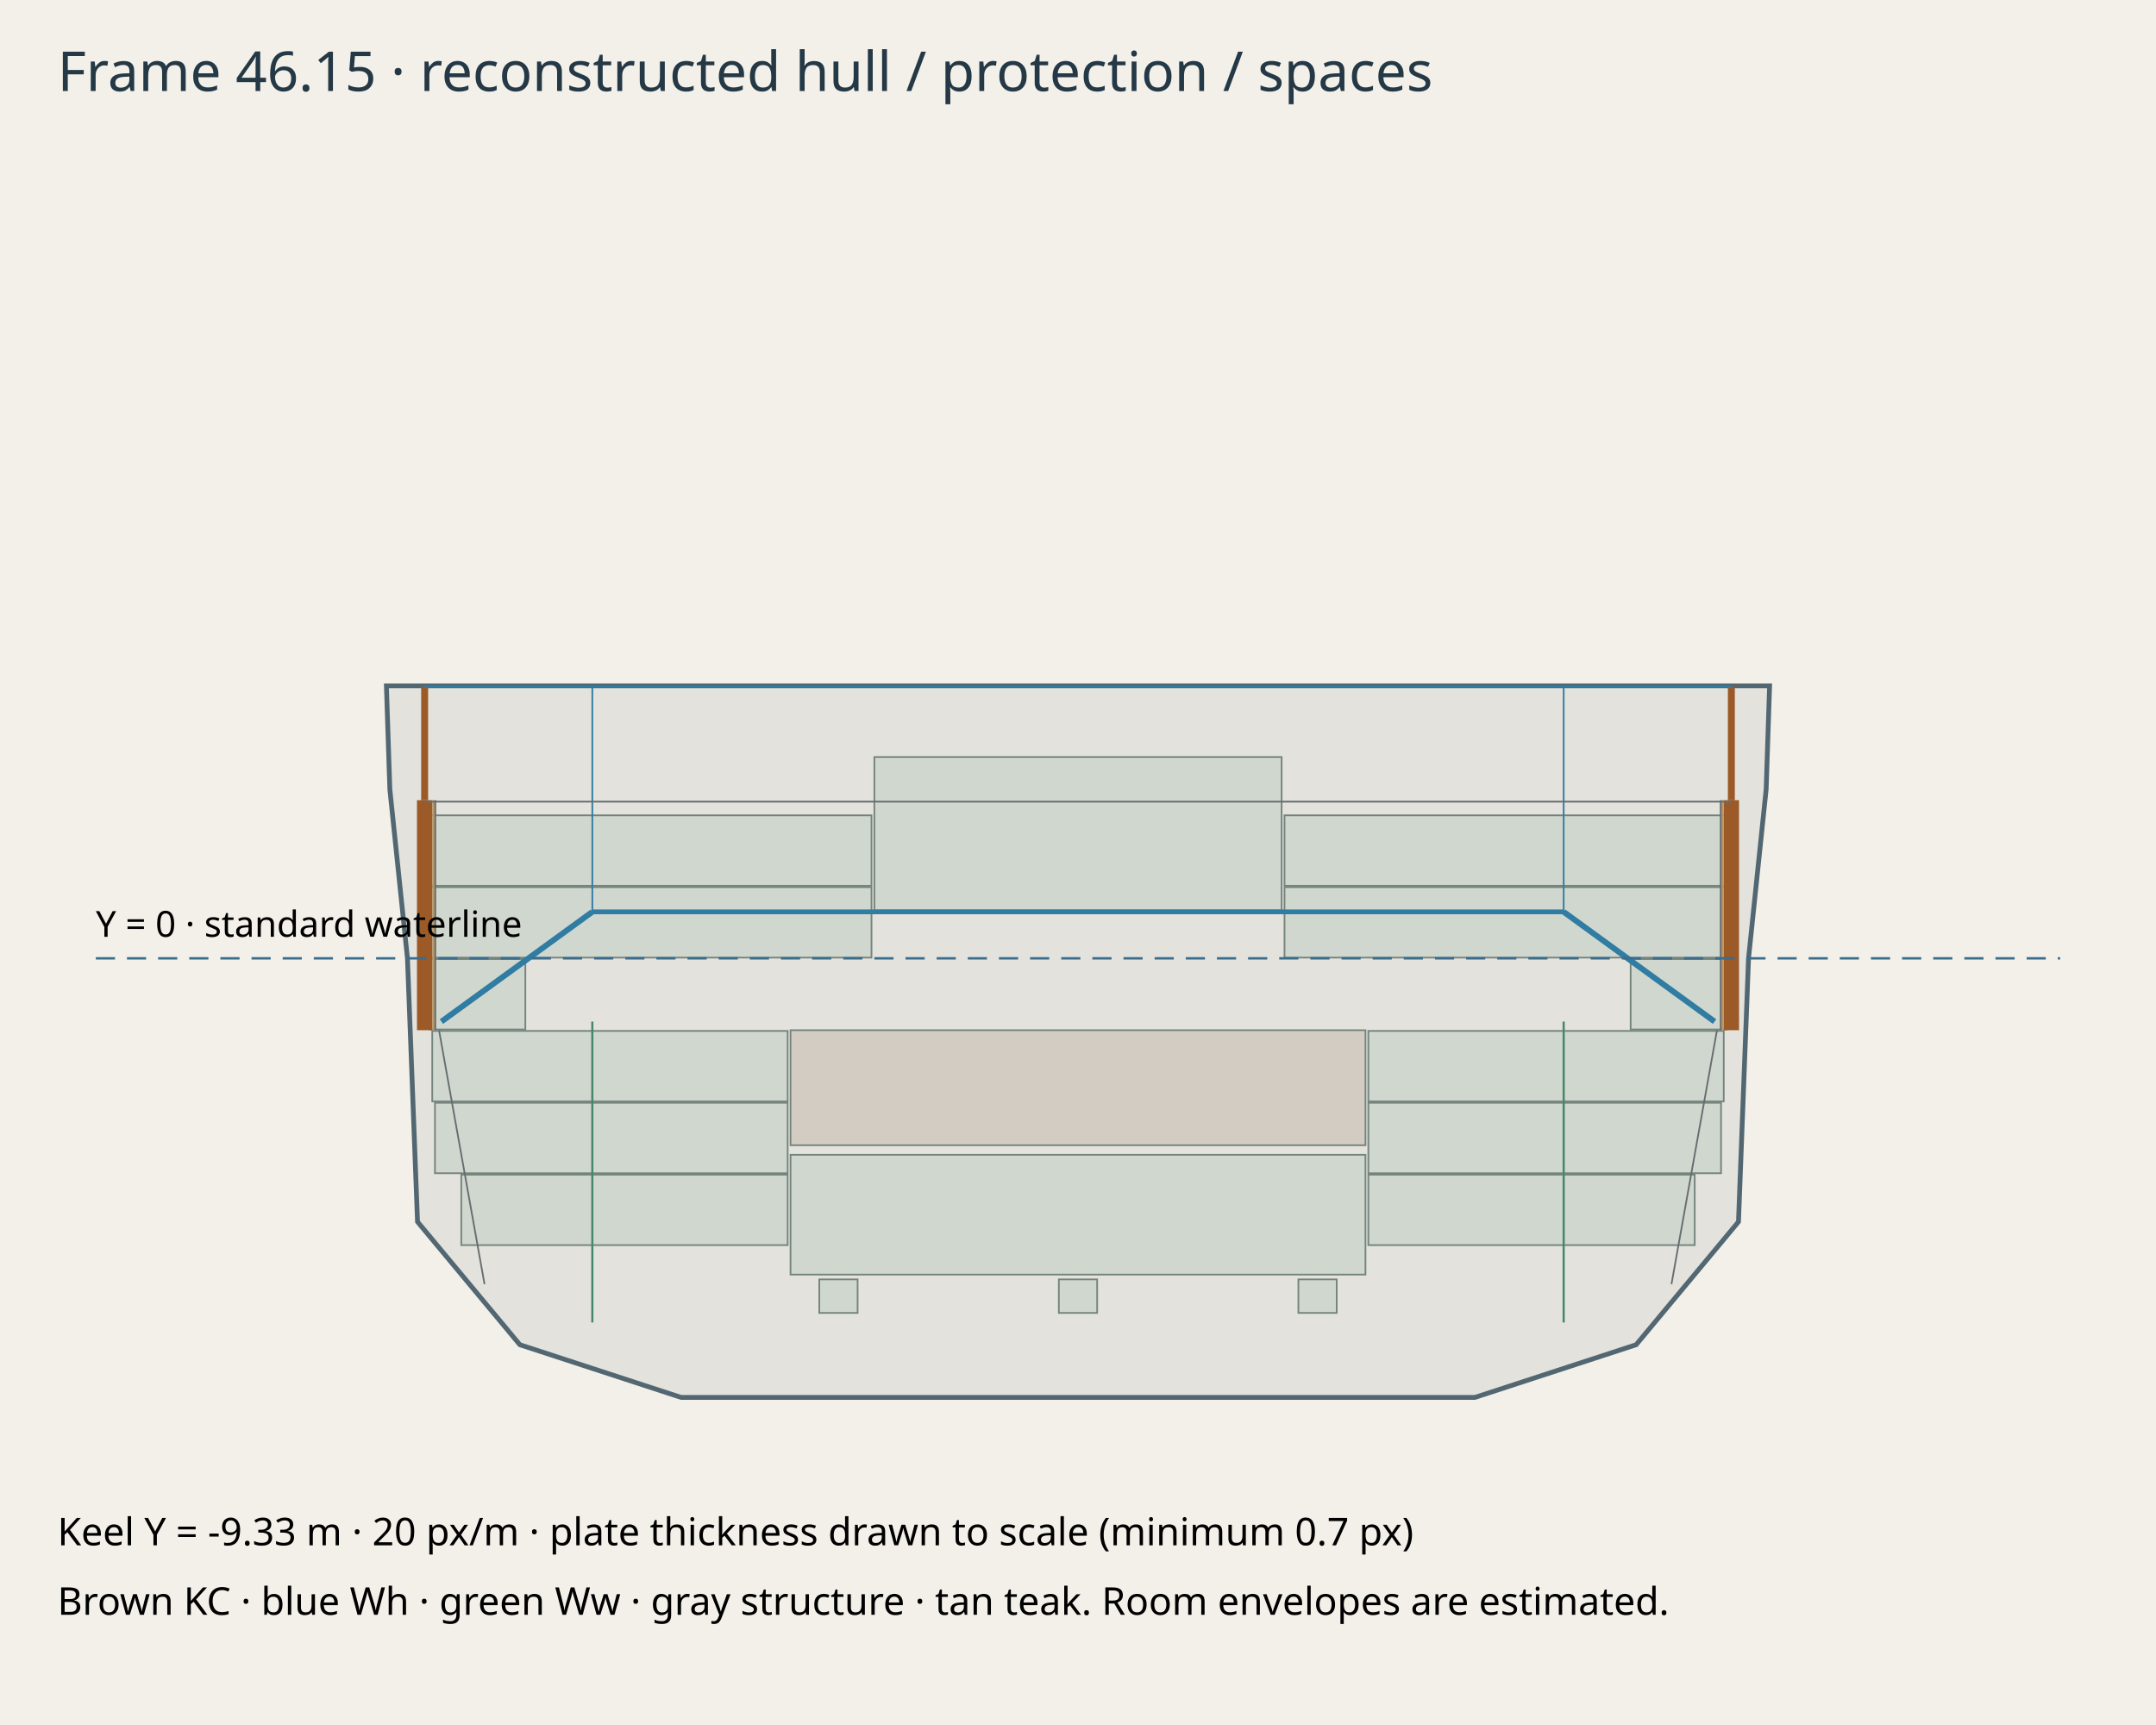
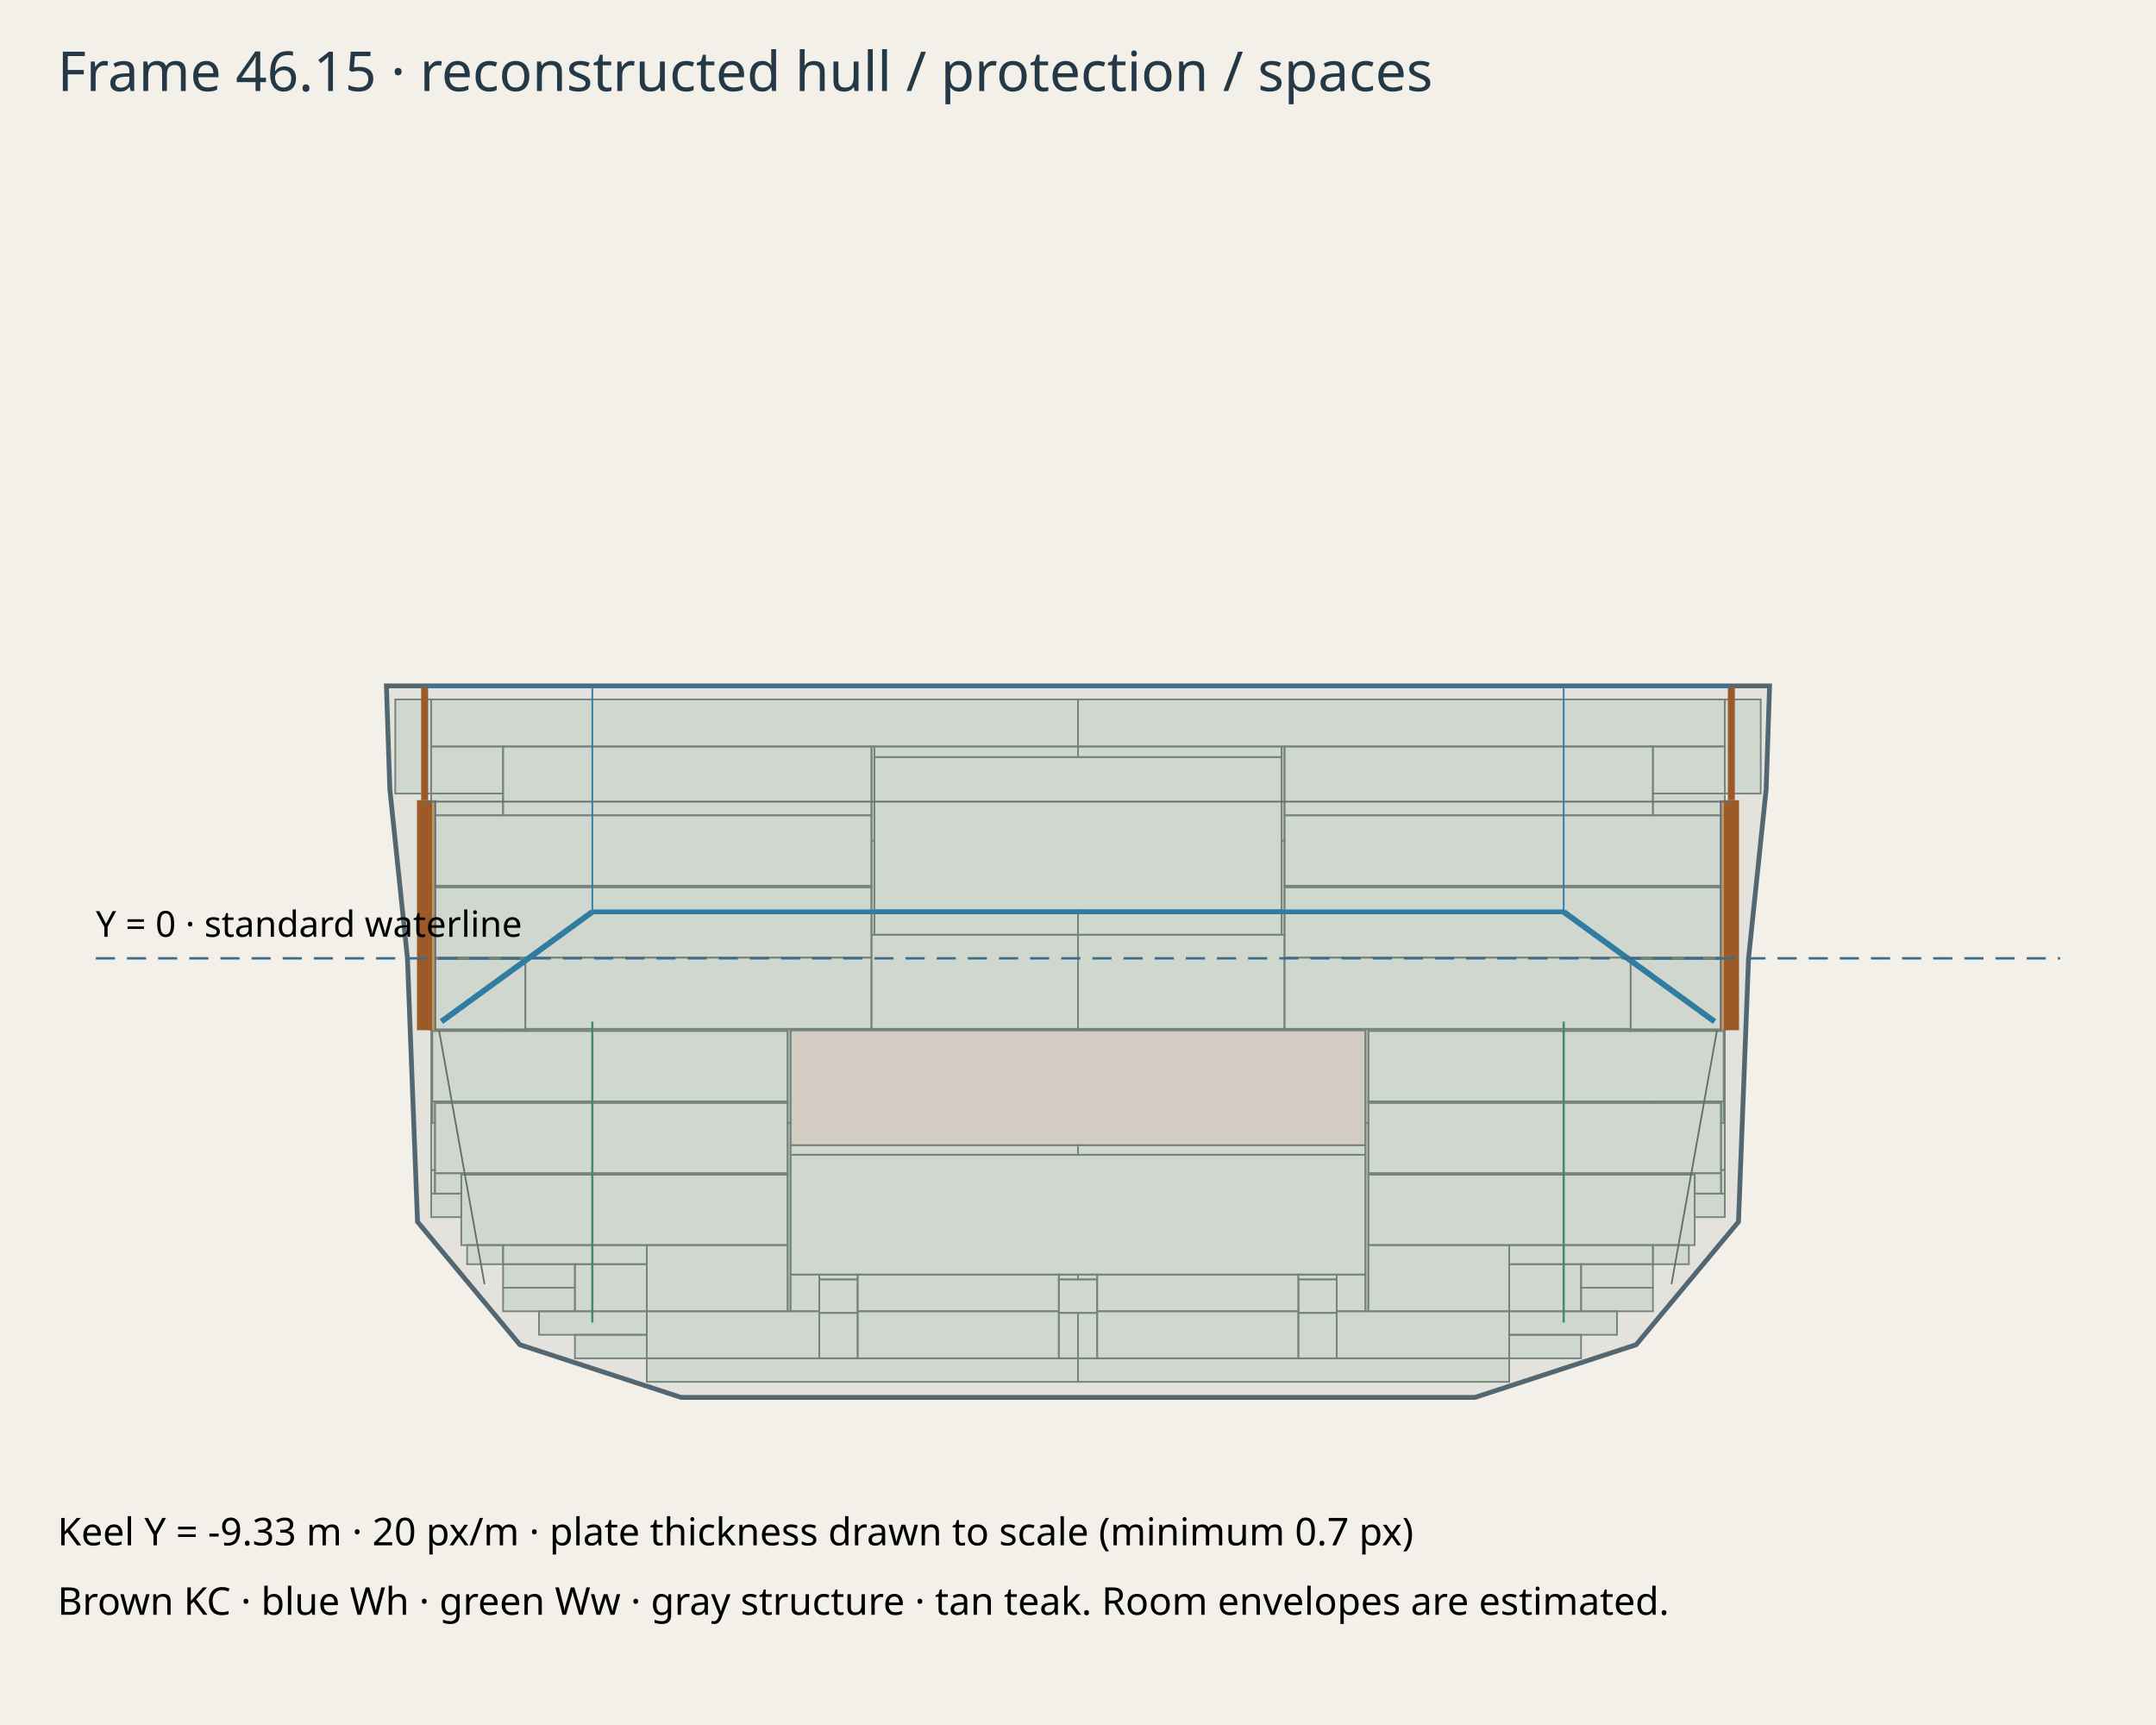
<svg xmlns="http://www.w3.org/2000/svg" viewBox="0 0 900 720" role="img" aria-label="Authored hull, armor and room section">
  <rect width="900" height="720" fill="#f2f0e9" />
  <text x="24" y="38" font-family="sans-serif" font-size="23" fill="#243845">Frame 46.15 · reconstructed hull / protection / spaces</text>
  <polygon points="450.00,583.27 615.67,583.27 682.99,561.28 725.71,509.96 729.91,400.00 737.26,329.50 738.70,286.28 161.30,286.28 162.74,329.50 170.09,400.00 174.29,509.96 217.01,561.28 284.33,583.27 450.00,583.27" fill="#e3e2dc" stroke="#526772" stroke-width="2" />
  <rect x="330.0" y="430.0" width="240" height="48.0" fill="#aa927e" fill-opacity=".28" stroke="#74847c" stroke-width=".7" />
  <rect x="330.0" y="482.0" width="240" height="50.0" fill="#9fbbad" fill-opacity=".28" stroke="#74847c" stroke-width=".7" />
  <rect x="365.0" y="316.0" width="170.0" height="64.0" fill="#9fbbad" fill-opacity=".28" stroke="#74847c" stroke-width=".7" />
  <rect x="342.0" y="534.0" width="16.0" height="14.0" fill="#9fbbad" fill-opacity=".28" stroke="#74847c" stroke-width=".7" />
  <rect x="442.0" y="534.0" width="16.0" height="14.0" fill="#9fbbad" fill-opacity=".28" stroke="#74847c" stroke-width=".7" />
  <rect x="542.0" y="534.0" width="16.0" height="14.0" fill="#9fbbad" fill-opacity=".28" stroke="#74847c" stroke-width=".7" />
  <rect x="192.564" y="490.3" width="136.236" height="29.4" fill="#9fbbad" fill-opacity=".28" stroke="#74847c" stroke-width=".7" />
  <rect x="571.2" y="490.3" width="136.236" height="29.4" fill="#9fbbad" fill-opacity=".28" stroke="#74847c" stroke-width=".7" />
  <rect x="181.566" y="460.3" width="147.234" height="29.4" fill="#9fbbad" fill-opacity=".28" stroke="#74847c" stroke-width=".7" />
  <rect x="571.2" y="460.3" width="147.234" height="29.4" fill="#9fbbad" fill-opacity=".28" stroke="#74847c" stroke-width=".7" />
  <rect x="180.434" y="430.3" width="148.366" height="29.4" fill="#9fbbad" fill-opacity=".28" stroke="#74847c" stroke-width=".7" />
  <rect x="571.2" y="430.3" width="148.366" height="29.4" fill="#9fbbad" fill-opacity=".28" stroke="#74847c" stroke-width=".7" />
  <rect x="179.303" y="400.3" width="40" height="29.4" fill="#9fbbad" fill-opacity=".28" stroke="#74847c" stroke-width=".7" />
  <rect x="680.697" y="400.3" width="40" height="29.4" fill="#9fbbad" fill-opacity=".28" stroke="#74847c" stroke-width=".7" />
  <rect x="178.171" y="370.3" width="185.629" height="29.4" fill="#9fbbad" fill-opacity=".28" stroke="#74847c" stroke-width=".7" />
  <rect x="536.2" y="370.3" width="185.629" height="29.4" fill="#9fbbad" fill-opacity=".28" stroke="#74847c" stroke-width=".7" />
  <rect x="174.996" y="340.3" width="188.804" height="29.4" fill="#9fbbad" fill-opacity=".28" stroke="#74847c" stroke-width=".7" />
  <rect x="536.2" y="340.3" width="188.804" height="29.4" fill="#9fbbad" fill-opacity=".28" stroke="#74847c" stroke-width=".7" />
+   <rect x="192.564" y="489.7" width="17.436" height="0.6" fill="#9fbbad" fill-opacity=".28" stroke="#74847c" stroke-width=".7" />
+   <rect x="180.0" y="468.733" width="1.566" height="19.644" fill="#9fbbad" fill-opacity=".28" stroke="#74847c" stroke-width=".7" />
+   <rect x="210.0" y="489.7" width="118.8" height="0.6" fill="#9fbbad" fill-opacity=".28" stroke="#74847c" stroke-width=".7" />
+   <rect x="328.8" y="468.733" width="1.2" height="78.578" fill="#9fbbad" fill-opacity=".28" stroke="#74847c" stroke-width=".7" />
+   <rect x="330.0" y="532.0" width="12.0" height="15.311" fill="#9fbbad" fill-opacity=".28" stroke="#74847c" stroke-width=".7" />
+   <rect x="358.0" y="532.0" width="84.0" height="15.311" fill="#9fbbad" fill-opacity=".28" stroke="#74847c" stroke-width=".7" />
+   <rect x="342.0" y="532.0" width="16.0" height="2.0" fill="#9fbbad" fill-opacity=".28" stroke="#74847c" stroke-width=".7" />
+   <rect x="442.0" y="532.0" width="8.0" height="2.0" fill="#9fbbad" fill-opacity=".28" stroke="#74847c" stroke-width=".7" />
+   <rect x="330.0" y="478.0" width="120" height="4.0" fill="#9fbbad" fill-opacity=".28" stroke="#74847c" stroke-width=".7" />
+   <rect x="195.0" y="519.7" width="15.0" height="7.967" fill="#9fbbad" fill-opacity=".28" stroke="#74847c" stroke-width=".7" />
+   <rect x="180" y="498.2" width="12.564" height="9.822" fill="#9fbbad" fill-opacity=".28" stroke="#74847c" stroke-width=".7" />
+   <rect x="180.0" y="488.378" width="1.566" height="9.822" fill="#9fbbad" fill-opacity=".28" stroke="#74847c" stroke-width=".7" />
+   <rect x="181.566" y="489.7" width="10.998" height="8.5" fill="#9fbbad" fill-opacity=".28" stroke="#74847c" stroke-width=".7" />
+   <rect x="225.0" y="547.311" width="45.0" height="9.822" fill="#9fbbad" fill-opacity=".28" stroke="#74847c" stroke-width=".7" />
+   <rect x="358.0" y="547.311" width="84.0" height="19.644" fill="#9fbbad" fill-opacity=".28" stroke="#74847c" stroke-width=".7" />
+   <rect x="240.0" y="557.133" width="30.0" height="9.822" fill="#9fbbad" fill-opacity=".28" stroke="#74847c" stroke-width=".7" />
+   <rect x="210.0" y="537.489" width="30.0" height="9.822" fill="#9fbbad" fill-opacity=".28" stroke="#74847c" stroke-width=".7" />
+   <rect x="210.0" y="527.667" width="30.0" height="9.822" fill="#9fbbad" fill-opacity=".28" stroke="#74847c" stroke-width=".7" />
+   <rect x="210.0" y="519.7" width="60" height="7.967" fill="#9fbbad" fill-opacity=".28" stroke="#74847c" stroke-width=".7" />
+   <rect x="240.0" y="527.667" width="30.0" height="19.644" fill="#9fbbad" fill-opacity=".28" stroke="#74847c" stroke-width=".7" />
+   <rect x="270.0" y="566.956" width="180" height="9.822" fill="#9fbbad" fill-opacity=".28" stroke="#74847c" stroke-width=".7" />
+   <rect x="270.0" y="547.311" width="72.0" height="19.644" fill="#9fbbad" fill-opacity=".28" stroke="#74847c" stroke-width=".7" />
+   <rect x="270.0" y="519.7" width="58.8" height="27.611" fill="#9fbbad" fill-opacity=".28" stroke="#74847c" stroke-width=".7" />
+   <rect x="342.0" y="548.0" width="16.0" height="18.956" fill="#9fbbad" fill-opacity=".28" stroke="#74847c" stroke-width=".7" />
+   <rect x="442.0" y="548.0" width="8.0" height="18.956" fill="#9fbbad" fill-opacity=".28" stroke="#74847c" stroke-width=".7" />
+   <rect x="180.434" y="459.7" width="1.132" height="9.033" fill="#9fbbad" fill-opacity=".28" stroke="#74847c" stroke-width=".7" />
+   <rect x="181.566" y="459.7" width="28.434" height="0.6" fill="#9fbbad" fill-opacity=".28" stroke="#74847c" stroke-width=".7" />
+   <rect x="180" y="429.7" width="0.434" height="39.033" fill="#9fbbad" fill-opacity=".28" stroke="#74847c" stroke-width=".7" />
+   <rect x="180.434" y="429.7" width="29.566" height="0.6" fill="#9fbbad" fill-opacity=".28" stroke="#74847c" stroke-width=".7" />
+   <rect x="180.0" y="399.7" width="30.0" height="0.6" fill="#9fbbad" fill-opacity=".28" stroke="#74847c" stroke-width=".7" />
+   <rect x="363.8" y="350.867" width="1.2" height="39.289" fill="#9fbbad" fill-opacity=".28" stroke="#74847c" stroke-width=".7" />
+   <rect x="210.0" y="459.7" width="118.8" height="0.6" fill="#9fbbad" fill-opacity=".28" stroke="#74847c" stroke-width=".7" />
+   <rect x="219.303" y="429.444" width="109.497" height="0.856" fill="#9fbbad" fill-opacity=".28" stroke="#74847c" stroke-width=".7" />
+   <rect x="210" y="429.7" width="9.303" height="0.6" fill="#9fbbad" fill-opacity=".28" stroke="#74847c" stroke-width=".7" />
+   <rect x="210" y="399.7" width="9.303" height="0.6" fill="#9fbbad" fill-opacity=".28" stroke="#74847c" stroke-width=".7" />
+   <rect x="219.303" y="399.7" width="144.497" height="29.744" fill="#9fbbad" fill-opacity=".28" stroke="#74847c" stroke-width=".7" />
+   <rect x="328.8" y="429.444" width="1.2" height="39.289" fill="#9fbbad" fill-opacity=".28" stroke="#74847c" stroke-width=".7" />
+   <rect x="330.0" y="429.444" width="120" height="0.556" fill="#9fbbad" fill-opacity=".28" stroke="#74847c" stroke-width=".7" />
+   <rect x="363.8" y="390.156" width="86.2" height="39.289" fill="#9fbbad" fill-opacity=".28" stroke="#74847c" stroke-width=".7" />
+   <rect x="365.0" y="380.0" width="85.0" height="10.156" fill="#9fbbad" fill-opacity=".28" stroke="#74847c" stroke-width=".7" />
+   <rect x="180.0" y="369.7" width="30.0" height="0.6" fill="#9fbbad" fill-opacity=".28" stroke="#74847c" stroke-width=".7" />
+   <rect x="210.0" y="369.7" width="153.8" height="0.6" fill="#9fbbad" fill-opacity=".28" stroke="#74847c" stroke-width=".7" />
+   <rect x="363.8" y="311.578" width="1.2" height="39.289" fill="#9fbbad" fill-opacity=".28" stroke="#74847c" stroke-width=".7" />
+   <rect x="365.0" y="311.578" width="85.0" height="4.422" fill="#9fbbad" fill-opacity=".28" stroke="#74847c" stroke-width=".7" />
+   <rect x="165.0" y="291.933" width="15.0" height="39.289" fill="#9fbbad" fill-opacity=".28" stroke="#74847c" stroke-width=".7" />
+   <rect x="180.0" y="331.222" width="30.0" height="9.078" fill="#9fbbad" fill-opacity=".28" stroke="#74847c" stroke-width=".7" />
+   <rect x="180.0" y="311.578" width="30.0" height="19.644" fill="#9fbbad" fill-opacity=".28" stroke="#74847c" stroke-width=".7" />
+   <rect x="180.0" y="291.933" width="270.0" height="19.644" fill="#9fbbad" fill-opacity=".28" stroke="#74847c" stroke-width=".7" />
+   <rect x="210.0" y="311.578" width="153.8" height="28.722" fill="#9fbbad" fill-opacity=".28" stroke="#74847c" stroke-width=".7" />
+   <rect x="458.0" y="532.0" width="84.0" height="15.311" fill="#9fbbad" fill-opacity=".28" stroke="#74847c" stroke-width=".7" />
+   <rect x="558.0" y="532.0" width="12.0" height="15.311" fill="#9fbbad" fill-opacity=".28" stroke="#74847c" stroke-width=".7" />
+   <rect x="450.0" y="532.0" width="8.0" height="2.0" fill="#9fbbad" fill-opacity=".28" stroke="#74847c" stroke-width=".7" />
+   <rect x="542.0" y="532.0" width="16.0" height="2.0" fill="#9fbbad" fill-opacity=".28" stroke="#74847c" stroke-width=".7" />
+   <rect x="450.0" y="478.0" width="120" height="4.0" fill="#9fbbad" fill-opacity=".28" stroke="#74847c" stroke-width=".7" />
+   <rect x="570.0" y="468.733" width="1.2" height="78.578" fill="#9fbbad" fill-opacity=".28" stroke="#74847c" stroke-width=".7" />
+   <rect x="571.2" y="489.7" width="118.8" height="0.6" fill="#9fbbad" fill-opacity=".28" stroke="#74847c" stroke-width=".7" />
+   <rect x="690" y="489.7" width="17.436" height="0.6" fill="#9fbbad" fill-opacity=".28" stroke="#74847c" stroke-width=".7" />
+   <rect x="718.434" y="468.733" width="1.566" height="19.644" fill="#9fbbad" fill-opacity=".28" stroke="#74847c" stroke-width=".7" />
+   <rect x="450.0" y="566.956" width="180" height="9.822" fill="#9fbbad" fill-opacity=".28" stroke="#74847c" stroke-width=".7" />
+   <rect x="458.0" y="547.311" width="84.0" height="19.644" fill="#9fbbad" fill-opacity=".28" stroke="#74847c" stroke-width=".7" />
+   <rect x="450.0" y="548.0" width="8.0" height="18.956" fill="#9fbbad" fill-opacity=".28" stroke="#74847c" stroke-width=".7" />
+   <rect x="542.0" y="548.0" width="16.0" height="18.956" fill="#9fbbad" fill-opacity=".28" stroke="#74847c" stroke-width=".7" />
+   <rect x="558.0" y="547.311" width="72.0" height="19.644" fill="#9fbbad" fill-opacity=".28" stroke="#74847c" stroke-width=".7" />
+   <rect x="571.2" y="519.7" width="58.8" height="27.611" fill="#9fbbad" fill-opacity=".28" stroke="#74847c" stroke-width=".7" />
+   <rect x="630.0" y="557.133" width="30.0" height="9.822" fill="#9fbbad" fill-opacity=".28" stroke="#74847c" stroke-width=".7" />
+   <rect x="630.0" y="547.311" width="45.0" height="9.822" fill="#9fbbad" fill-opacity=".28" stroke="#74847c" stroke-width=".7" />
+   <rect x="630.0" y="527.667" width="30.0" height="19.644" fill="#9fbbad" fill-opacity=".28" stroke="#74847c" stroke-width=".7" />
+   <rect x="630.0" y="519.7" width="60" height="7.967" fill="#9fbbad" fill-opacity=".28" stroke="#74847c" stroke-width=".7" />
+   <rect x="660.0" y="537.489" width="30.0" height="9.822" fill="#9fbbad" fill-opacity=".28" stroke="#74847c" stroke-width=".7" />
+   <rect x="660.0" y="527.667" width="30.0" height="9.822" fill="#9fbbad" fill-opacity=".28" stroke="#74847c" stroke-width=".7" />
+   <rect x="690.0" y="519.7" width="15.0" height="7.967" fill="#9fbbad" fill-opacity=".28" stroke="#74847c" stroke-width=".7" />
+   <rect x="707.436" y="498.2" width="12.564" height="9.822" fill="#9fbbad" fill-opacity=".28" stroke="#74847c" stroke-width=".7" />
+   <rect x="718.434" y="488.378" width="1.566" height="9.822" fill="#9fbbad" fill-opacity=".28" stroke="#74847c" stroke-width=".7" />
+   <rect x="707.436" y="489.7" width="10.998" height="8.5" fill="#9fbbad" fill-opacity=".28" stroke="#74847c" stroke-width=".7" />
+   <rect x="450.0" y="429.444" width="120" height="0.556" fill="#9fbbad" fill-opacity=".28" stroke="#74847c" stroke-width=".7" />
+   <rect x="450.0" y="390.156" width="86.2" height="39.289" fill="#9fbbad" fill-opacity=".28" stroke="#74847c" stroke-width=".7" />
+   <rect x="450.0" y="380.0" width="85.0" height="10.156" fill="#9fbbad" fill-opacity=".28" stroke="#74847c" stroke-width=".7" />
+   <rect x="536.2" y="399.7" width="144.497" height="29.744" fill="#9fbbad" fill-opacity=".28" stroke="#74847c" stroke-width=".7" />
+   <rect x="535.0" y="350.867" width="1.2" height="39.289" fill="#9fbbad" fill-opacity=".28" stroke="#74847c" stroke-width=".7" />
+   <rect x="570.0" y="429.444" width="1.2" height="39.289" fill="#9fbbad" fill-opacity=".28" stroke="#74847c" stroke-width=".7" />
+   <rect x="571.2" y="459.7" width="118.8" height="0.6" fill="#9fbbad" fill-opacity=".28" stroke="#74847c" stroke-width=".7" />
+   <rect x="571.2" y="429.444" width="109.497" height="0.856" fill="#9fbbad" fill-opacity=".28" stroke="#74847c" stroke-width=".7" />
+   <rect x="680.697" y="429.7" width="9.303" height="0.6" fill="#9fbbad" fill-opacity=".28" stroke="#74847c" stroke-width=".7" />
+   <rect x="680.697" y="399.7" width="9.303" height="0.6" fill="#9fbbad" fill-opacity=".28" stroke="#74847c" stroke-width=".7" />
+   <rect x="718.434" y="459.7" width="1.132" height="9.033" fill="#9fbbad" fill-opacity=".28" stroke="#74847c" stroke-width=".7" />
+   <rect x="690.0" y="459.7" width="28.434" height="0.6" fill="#9fbbad" fill-opacity=".28" stroke="#74847c" stroke-width=".7" />
+   <rect x="719.566" y="429.7" width="0.434" height="39.033" fill="#9fbbad" fill-opacity=".28" stroke="#74847c" stroke-width=".7" />
+   <rect x="690" y="429.7" width="29.566" height="0.6" fill="#9fbbad" fill-opacity=".28" stroke="#74847c" stroke-width=".7" />
+   <rect x="690.0" y="399.7" width="30.0" height="0.6" fill="#9fbbad" fill-opacity=".28" stroke="#74847c" stroke-width=".7" />
+   <rect x="536.2" y="369.7" width="153.8" height="0.6" fill="#9fbbad" fill-opacity=".28" stroke="#74847c" stroke-width=".7" />
+   <rect x="690.0" y="369.7" width="30.0" height="0.6" fill="#9fbbad" fill-opacity=".28" stroke="#74847c" stroke-width=".7" />
+   <rect x="450.0" y="311.578" width="85.0" height="4.422" fill="#9fbbad" fill-opacity=".28" stroke="#74847c" stroke-width=".7" />
+   <rect x="535.0" y="311.578" width="1.2" height="39.289" fill="#9fbbad" fill-opacity=".28" stroke="#74847c" stroke-width=".7" />
+   <rect x="450.0" y="291.933" width="270.0" height="19.644" fill="#9fbbad" fill-opacity=".28" stroke="#74847c" stroke-width=".7" />
+   <rect x="536.2" y="311.578" width="153.8" height="28.722" fill="#9fbbad" fill-opacity=".28" stroke="#74847c" stroke-width=".7" />
+   <rect x="690.0" y="331.222" width="30.0" height="9.078" fill="#9fbbad" fill-opacity=".28" stroke="#74847c" stroke-width=".7" />
+   <rect x="690.0" y="311.578" width="30.0" height="19.644" fill="#9fbbad" fill-opacity=".28" stroke="#74847c" stroke-width=".7" />
+   <rect x="720.0" y="291.933" width="15.0" height="39.289" fill="#9fbbad" fill-opacity=".28" stroke="#74847c" stroke-width=".7" />
  <line x1="177.261" y1="430.0" x2="177.261" y2="334.0" stroke="#9b5a27" stroke-width="6.4" />
  <line x1="180.961" y1="430.0" x2="180.961" y2="334.0" stroke="#ba9560" stroke-width="1.0" />
  <line x1="181.721" y1="430.0" x2="181.721" y2="334.0" stroke="#666d70" stroke-width="0.7" />
  <line x1="177.261" y1="334.0" x2="177.261" y2="286.6" stroke="#9b5a27" stroke-width="2.9" />
  <line x1="247.261" y1="552.0" x2="247.261" y2="426.4" stroke="#45876a" stroke-width="0.9" />
  <line x1="247.261" y1="380.6" x2="247.261" y2="286.6" stroke="#307ca2" stroke-width="0.7" />
  <line x1="184.261" y1="426.4" x2="247.261" y2="380.6" stroke="#307ca2" stroke-width="2.4" />
  <line x1="722.739" y1="430.0" x2="722.739" y2="334.0" stroke="#9b5a27" stroke-width="6.4" />
  <line x1="719.039" y1="430.0" x2="719.039" y2="334.0" stroke="#ba9560" stroke-width="1.0" />
  <line x1="718.279" y1="430.0" x2="718.279" y2="334.0" stroke="#666d70" stroke-width="0.7" />
  <line x1="722.739" y1="334.0" x2="722.739" y2="286.6" stroke="#9b5a27" stroke-width="2.9" />
  <line x1="652.739" y1="552.0" x2="652.739" y2="426.4" stroke="#45876a" stroke-width="0.9" />
  <line x1="652.739" y1="380.6" x2="652.739" y2="286.6" stroke="#307ca2" stroke-width="0.7" />
  <line x1="715.739" y1="426.4" x2="652.739" y2="380.6" stroke="#307ca2" stroke-width="2.4" />
  <line x1="722.739" y1="286.6" x2="177.261" y2="286.6" stroke="#307ca2" stroke-width="1.0" />
  <line x1="722.739" y1="334.6" x2="177.261" y2="334.6" stroke="#666d70" stroke-width="0.7" />
  <line x1="652.739" y1="380.6" x2="247.261" y2="380.6" stroke="#307ca2" stroke-width="2.0" />
  <line x1="183.261" y1="430.0" x2="202.261" y2="536.0" stroke="#666d70" stroke-width="0.7" />
  <line x1="716.739" y1="430.0" x2="697.739" y2="536.0" stroke="#666d70" stroke-width="0.7" />
  <path d="M40 400H860" stroke="#3a6c8e" stroke-dasharray="8 5" />
  <text x="40" y="391" font-family="sans-serif" font-size="15">Y = 0 · standard waterline</text>
  <text x="24" y="645" font-family="sans-serif" font-size="16">Keel Y = -9.33 m · 20 px/m · plate thickness drawn to scale (minimum 0.7 px)</text>
  <text x="24" y="674" font-family="sans-serif" font-size="16">Brown KC · blue Wh · green Ww · gray structure · tan teak. Room envelopes are estimated.</text>
</svg>
